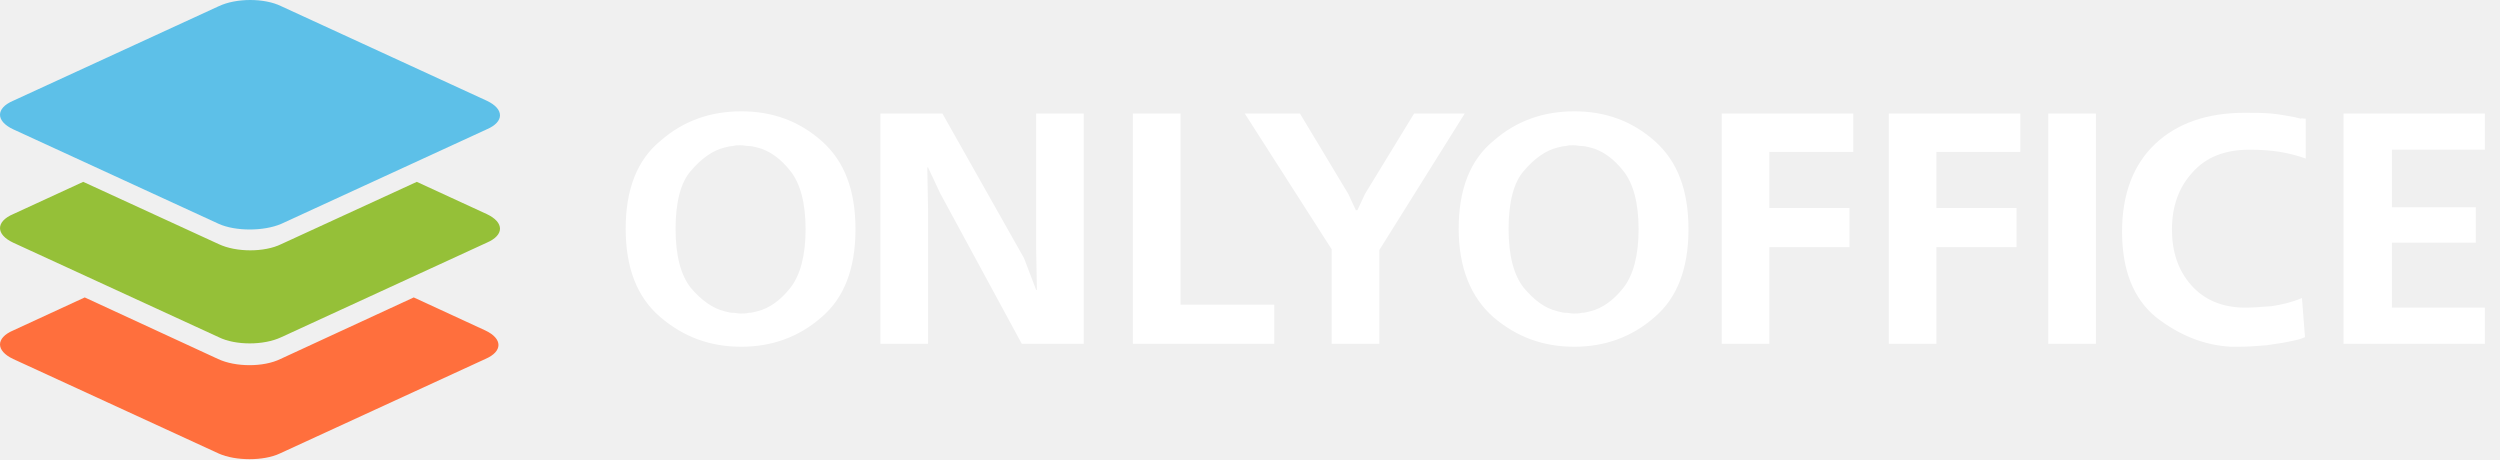
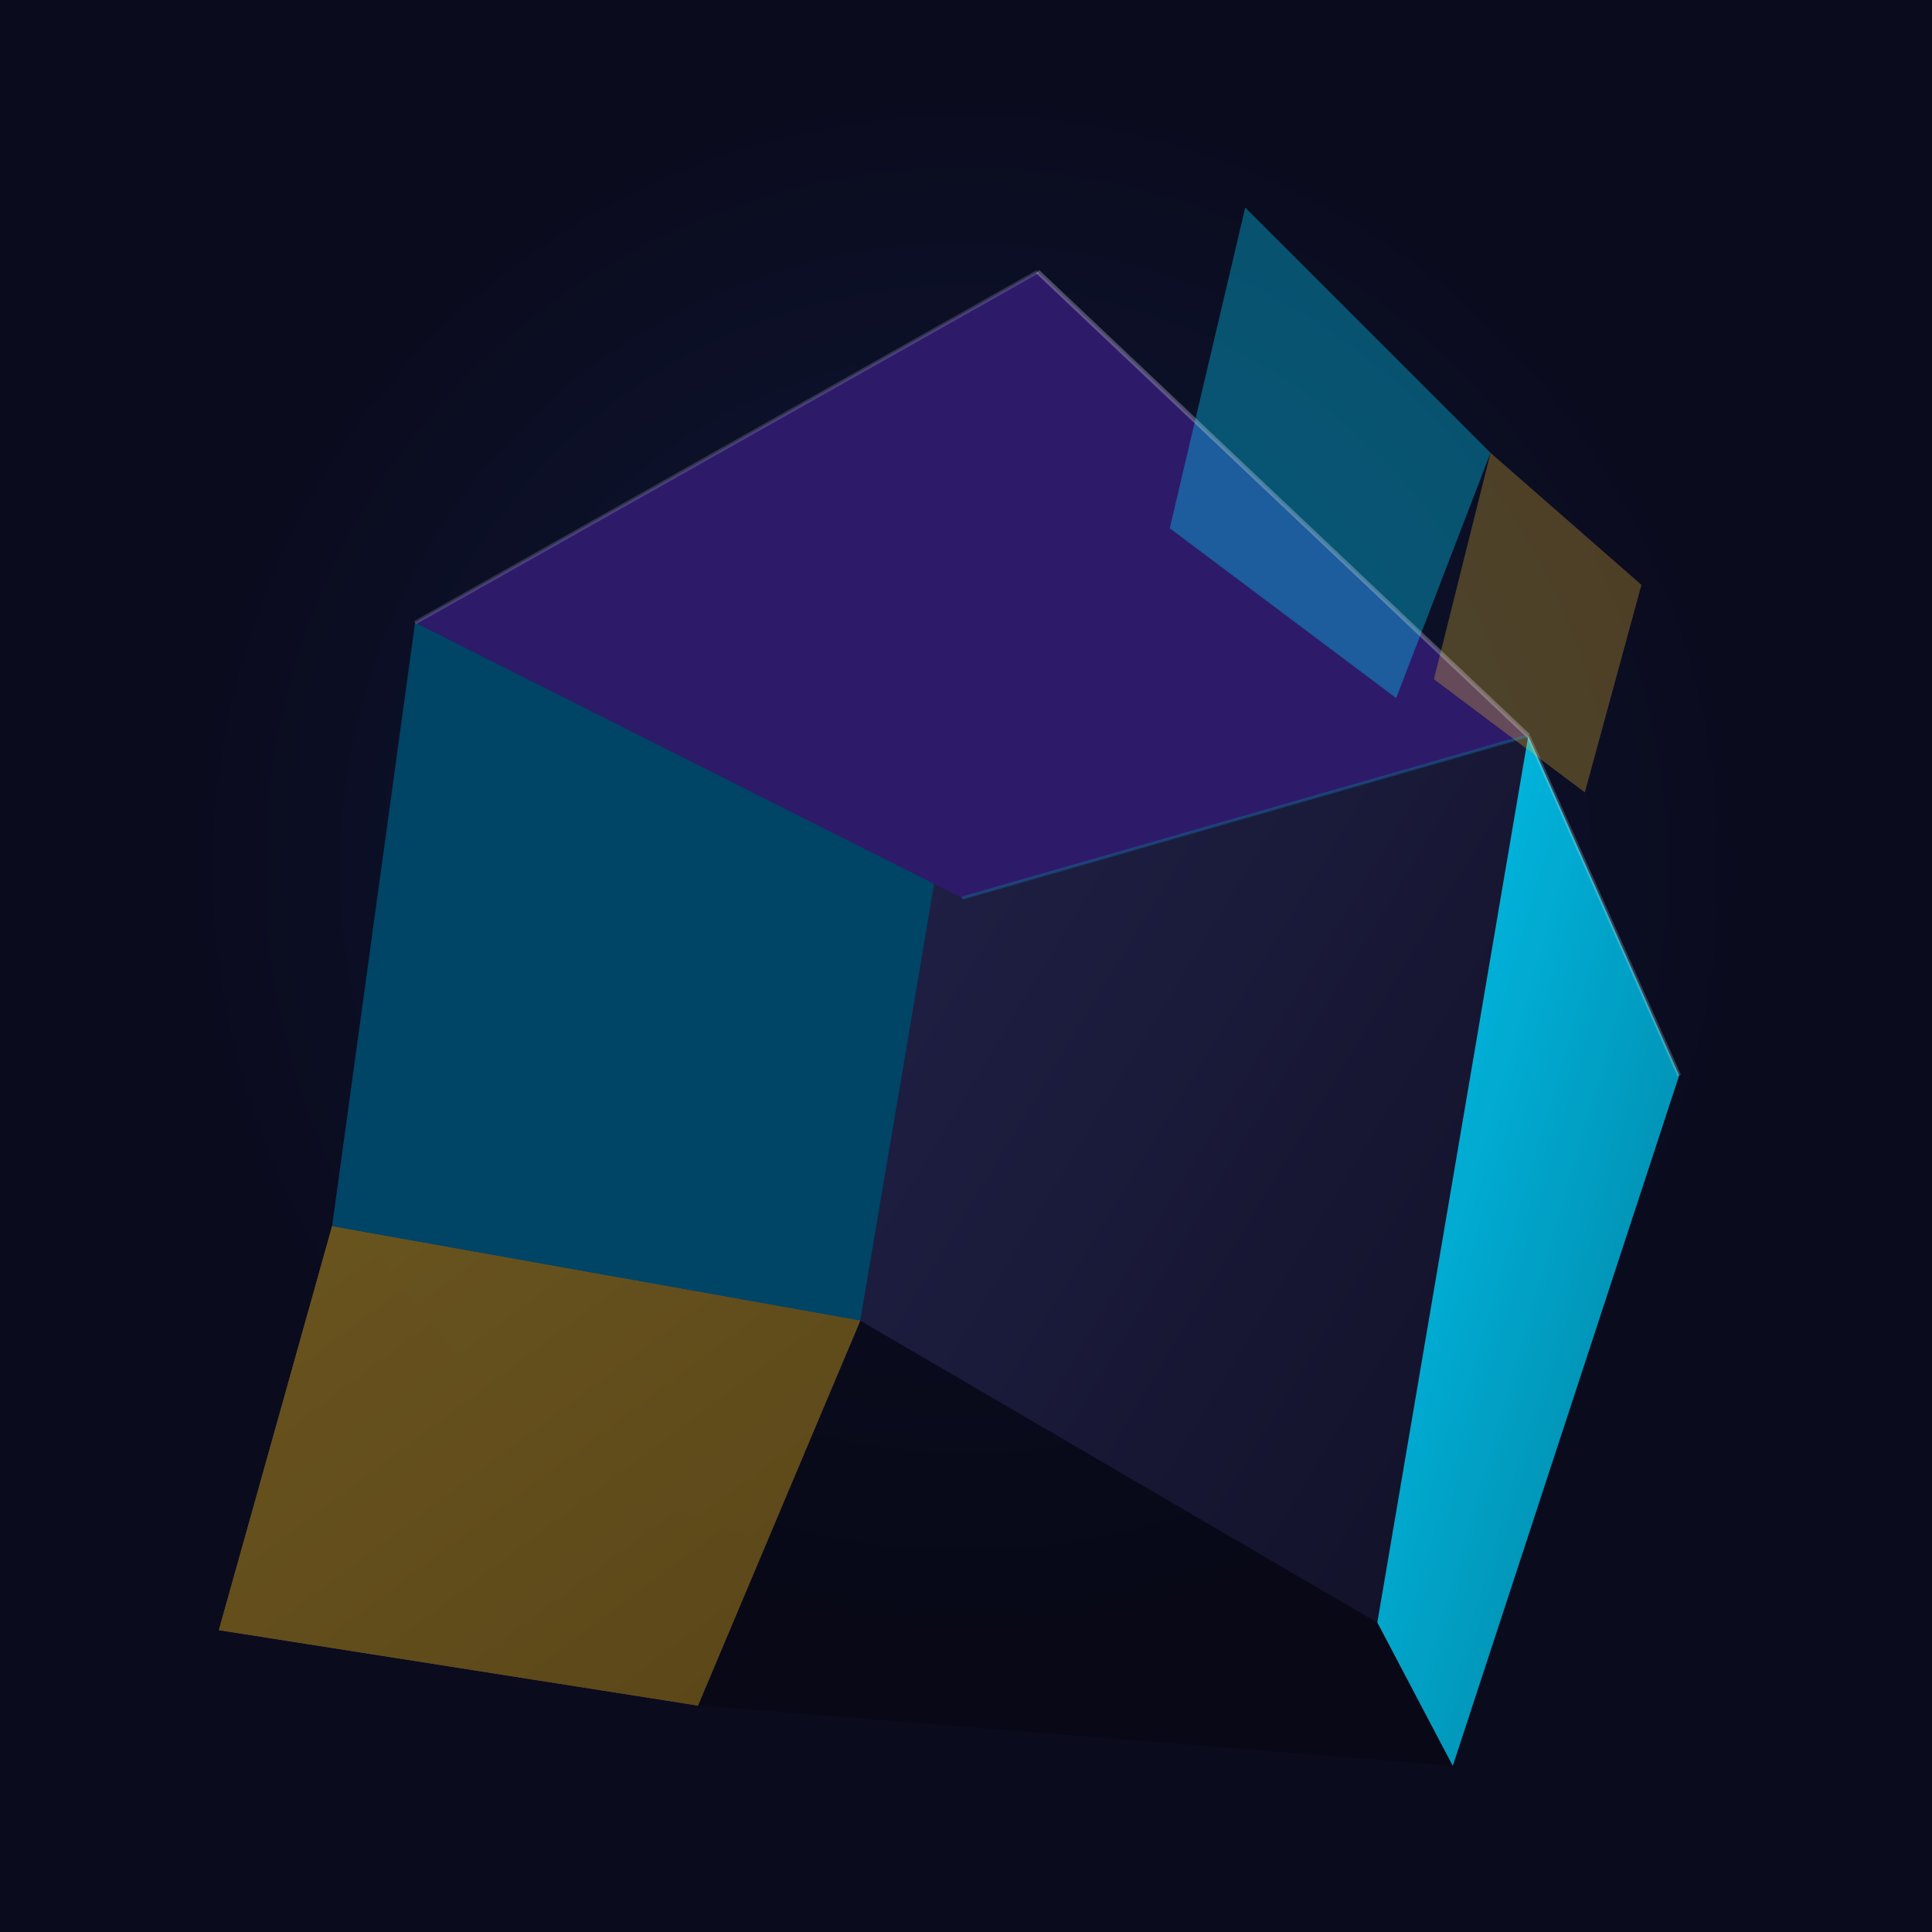
- <svg xmlns="http://www.w3.org/2000/svg" width="245" height="45" viewBox="0 0 245 45" fill="none">
-   <path fill-rule="evenodd" clip-rule="evenodd" d="M64.725 13.802C62.428 15.683 61.317 18.576 61.317 22.409C61.317 26.242 62.428 29.135 64.725 31.088C67.021 33.041 69.614 33.981 72.651 33.981C75.614 33.981 78.281 33.041 80.504 31.088C82.726 29.207 83.837 26.314 83.837 22.481C83.837 18.576 82.726 15.755 80.504 13.802C78.281 11.849 75.688 10.909 72.651 10.909C69.614 10.909 66.947 11.849 64.725 13.802ZM67.688 28.195C66.725 26.965 66.206 25.085 66.206 22.409C66.206 19.805 66.725 17.852 67.688 16.767C68.725 15.538 69.836 14.742 71.022 14.453L71.022 14.453C71.318 14.381 71.614 14.309 71.836 14.309C72.059 14.236 72.281 14.236 72.577 14.236C72.725 14.236 72.855 14.254 72.985 14.272C73.114 14.29 73.244 14.309 73.392 14.309C73.614 14.309 73.91 14.381 74.207 14.453C75.392 14.742 76.503 15.538 77.466 16.767C78.429 17.997 78.948 19.878 78.948 22.481C78.948 25.013 78.429 26.965 77.466 28.195C76.503 29.424 75.392 30.22 74.207 30.509C74.156 30.522 74.108 30.534 74.06 30.546L74.06 30.546L74.06 30.546C73.832 30.604 73.638 30.654 73.392 30.654C73.096 30.726 72.873 30.726 72.577 30.726C72.466 30.726 72.336 30.708 72.207 30.69C72.077 30.672 71.948 30.654 71.836 30.654C71.591 30.654 71.396 30.604 71.168 30.546L71.168 30.546L71.168 30.546C71.121 30.534 71.072 30.522 71.022 30.509C69.836 30.22 68.725 29.424 67.688 28.195ZM92.356 11.126H86.282V33.692H90.948V20.384L90.874 16.406H90.948L92.134 18.937L100.134 33.692H106.209V11.126H101.542V24.362L101.616 28.412H101.542L100.356 25.302L92.356 11.126ZM111.024 11.126H115.691V29.858H124.876V33.692H111.024V11.126ZM127.395 11.126H121.987L130.506 24.434V33.692H135.173V24.506L143.544 11.126H138.581L133.766 19.01L133.025 20.601H132.877L132.136 19.01L127.395 11.126ZM142.951 22.409C142.951 18.576 144.063 15.683 146.359 13.802C148.581 11.849 151.248 10.909 154.285 10.909C157.323 10.909 159.915 11.849 162.138 13.802C164.36 15.755 165.471 18.576 165.471 22.481C165.471 26.314 164.36 29.207 162.138 31.088C159.915 33.041 157.248 33.981 154.285 33.981C151.248 33.981 148.655 33.041 146.359 31.088C144.137 29.135 142.951 26.242 142.951 22.409ZM147.841 22.409C147.841 25.085 148.359 26.965 149.322 28.195C150.359 29.424 151.396 30.22 152.656 30.509C152.697 30.52 152.738 30.53 152.777 30.54L152.802 30.546C153.03 30.604 153.225 30.654 153.471 30.654C153.582 30.654 153.711 30.672 153.841 30.69C153.971 30.708 154.1 30.726 154.211 30.726C154.508 30.726 154.73 30.726 155.026 30.654C155.272 30.654 155.466 30.604 155.694 30.546L155.695 30.546C155.742 30.534 155.79 30.522 155.841 30.509C157.026 30.22 158.137 29.424 159.1 28.195C160.063 26.965 160.582 25.013 160.582 22.481C160.582 19.878 160.063 17.997 159.1 16.767C158.137 15.538 157.026 14.742 155.841 14.453C155.545 14.381 155.248 14.309 155.026 14.309C154.878 14.309 154.748 14.29 154.619 14.272C154.489 14.254 154.359 14.236 154.211 14.236C153.915 14.236 153.693 14.236 153.471 14.309C153.248 14.309 152.952 14.381 152.656 14.453C151.47 14.742 150.359 15.538 149.322 16.767C148.359 17.852 147.841 19.805 147.841 22.409ZM181.62 11.126H168.73V33.692H173.397V24.217H181.25V20.384H173.397V14.887H181.62V11.126ZM185.102 11.126H197.991V14.887H189.769V20.384H197.621V24.217H189.769V33.692H185.102V11.126ZM200.732 11.126V33.692H205.399V11.126H200.732ZM225.963 11.632V15.538C225.148 15.249 224.333 15.032 223.444 14.887C222.555 14.742 221.518 14.67 220.481 14.67C218.036 14.67 216.184 15.393 214.851 16.912C213.518 18.359 212.851 20.239 212.851 22.481C212.851 24.651 213.443 26.459 214.703 27.905C215.962 29.352 217.74 30.148 220.036 30.148C220.741 30.148 221.445 30.094 222.245 30.032C222.37 30.023 222.498 30.013 222.629 30.003C223.592 29.858 224.555 29.641 225.592 29.207L225.889 33.041C225.74 33.113 225.518 33.185 225.296 33.258C225 33.33 224.703 33.402 224.333 33.475C223.95 33.568 223.506 33.631 223 33.703L223 33.703C222.722 33.743 222.426 33.785 222.111 33.836C221.222 33.909 220.333 33.981 219.37 33.981H218.999H218.629C215.962 33.836 213.518 32.824 211.295 31.088C209.073 29.28 207.962 26.459 207.962 22.698C207.962 19.009 209.073 16.116 211.221 14.091C213.369 12.066 216.333 11.054 219.962 11.054C220.925 11.054 221.814 11.054 222.555 11.126C223.26 11.189 223.91 11.305 224.6 11.43L224.601 11.43C224.708 11.449 224.816 11.468 224.926 11.488C225 11.524 225.092 11.542 225.185 11.56C225.277 11.578 225.37 11.596 225.444 11.632C225.539 11.586 225.633 11.599 225.747 11.614C225.811 11.623 225.882 11.632 225.963 11.632ZM243.519 11.126H229.667V33.692H243.519V30.148H234.408V23.783H242.63V20.312H234.408V14.67H243.519V11.126Z" fill="white" />
-   <path fill-rule="evenodd" clip-rule="evenodd" d="M21.44 44.448L1.288 35.18C-0.428 34.371 -0.428 33.12 1.288 32.385L8.304 29.148L21.366 35.18C23.082 35.989 25.844 35.989 27.486 35.18L40.547 29.148L47.563 32.385C49.28 33.194 49.28 34.444 47.563 35.18L27.411 44.448C25.844 45.184 23.082 45.184 21.44 44.448Z" fill="#FF6F3D" />
-   <path fill-rule="evenodd" clip-rule="evenodd" d="M21.44 33.047L1.288 23.779C-0.428 22.97 -0.428 21.719 1.288 20.984L8.155 17.821L21.44 23.926C23.157 24.735 25.918 24.735 27.561 23.926L40.846 17.821L47.712 20.984C49.429 21.793 49.429 23.043 47.712 23.779L27.561 33.047C25.844 33.856 23.082 33.856 21.44 33.047Z" fill="#95C038" />
-   <path fill-rule="evenodd" clip-rule="evenodd" d="M21.44 21.939L1.287 12.67C-0.429 11.861 -0.429 10.611 1.287 9.875L21.44 0.607C23.156 -0.202 25.918 -0.202 27.56 0.607L47.712 9.875C49.428 10.684 49.428 11.935 47.712 12.67L27.56 21.939C25.843 22.674 23.082 22.674 21.44 21.939Z" fill="#5DC0E8" />
+ <svg xmlns="http://www.w3.org/2000/svg" width="512" height="512" viewBox="0 0 512 512" version="1.1" id="svg52">
+   <path id="rect2" style="fill:#0b0b1e" d="M 0,0 H 512 V 512 H 0 Z" />
+   <defs id="defs24">
+     <radialGradient id="glow" cx="50%" cy="45%" r="40%">
+       <stop offset="0%" stop-color="#0d1a3a" id="stop4" />
+       <stop offset="100%" stop-color="#0b0b1e" id="stop6" />
+     </radialGradient>
+     <linearGradient id="cyanGrad" x1="0%" y1="0%" x2="100%" y2="100%">
+       <stop offset="0%" stop-color="#00d4ff" id="stop9" />
+       <stop offset="100%" stop-color="#0088aa" id="stop11" />
+     </linearGradient>
+     <linearGradient id="goldGrad" x1="0%" y1="0%" x2="100%" y2="100%">
+       <stop offset="0%" stop-color="#e8b931" id="stop14" />
+       <stop offset="100%" stop-color="#c49520" id="stop16" />
+     </linearGradient>
+     <linearGradient id="indigoGrad" x1="0%" y1="0%" x2="80%" y2="100%">
+       <stop offset="0%" stop-color="#252550" id="stop19" />
+       <stop offset="100%" stop-color="#12122a" id="stop21" />
+     </linearGradient>
+   </defs>
+   <path id="rect26" style="fill:url(#glow)" d="M 0,0 H 512 V 512 H 0 Z" />
+   <path id="polygon28" style="fill:url(#indigoGrad)" d="M 275,72 405,195 365,430 228,350 Z" />
+   <path id="polygon30" style="fill:#004466" d="M 110,165 275,72 228,350 88,325 Z" />
+   <path id="polygon32" style="fill:#2d1b69" d="M 110,165 275,72 405,195 255,238 Z" />
+   <path id="polygon34" style="opacity:0.92;fill:url(#cyanGrad)" d="m 405,195 40,90 -60,183 -20,-38 z" />
+   <path id="polygon36" style="opacity:0.88;fill:url(#goldGrad)" d="M 88,325 228,350 185,452 58,432 Z" />
+   <path id="polygon38" style="opacity:0.35;fill:#00d4ff" d="m 330,55 65,65 -25,65 -60,-45 z" />
+   <path id="polygon40" style="opacity:0.3;fill:#e8b931" d="m 395,120 40,35 -15,55 -40,-30 z" />
+   <path id="line42" style="opacity:0.25;stroke:#ffffff;stroke-width:1.2" d="M 275,72 405,195" />
+   <path id="line44" style="opacity:0.2;stroke:#ffffff" d="m 405,195 40,90" />
+   <path id="line46" style="opacity:0.15;stroke:#ffffff" d="M 275,72 110,165" />
+   <path id="line48" style="opacity:0.2;stroke:#00d4ff;stroke-width:0.8" d="M 405,195 255,238" />
+   <path id="polygon50" style="opacity:0.5;fill:#060610" d="m 88,325 140,25 137,80 20,38 L 185,452 58,432 Z" />
</svg>
